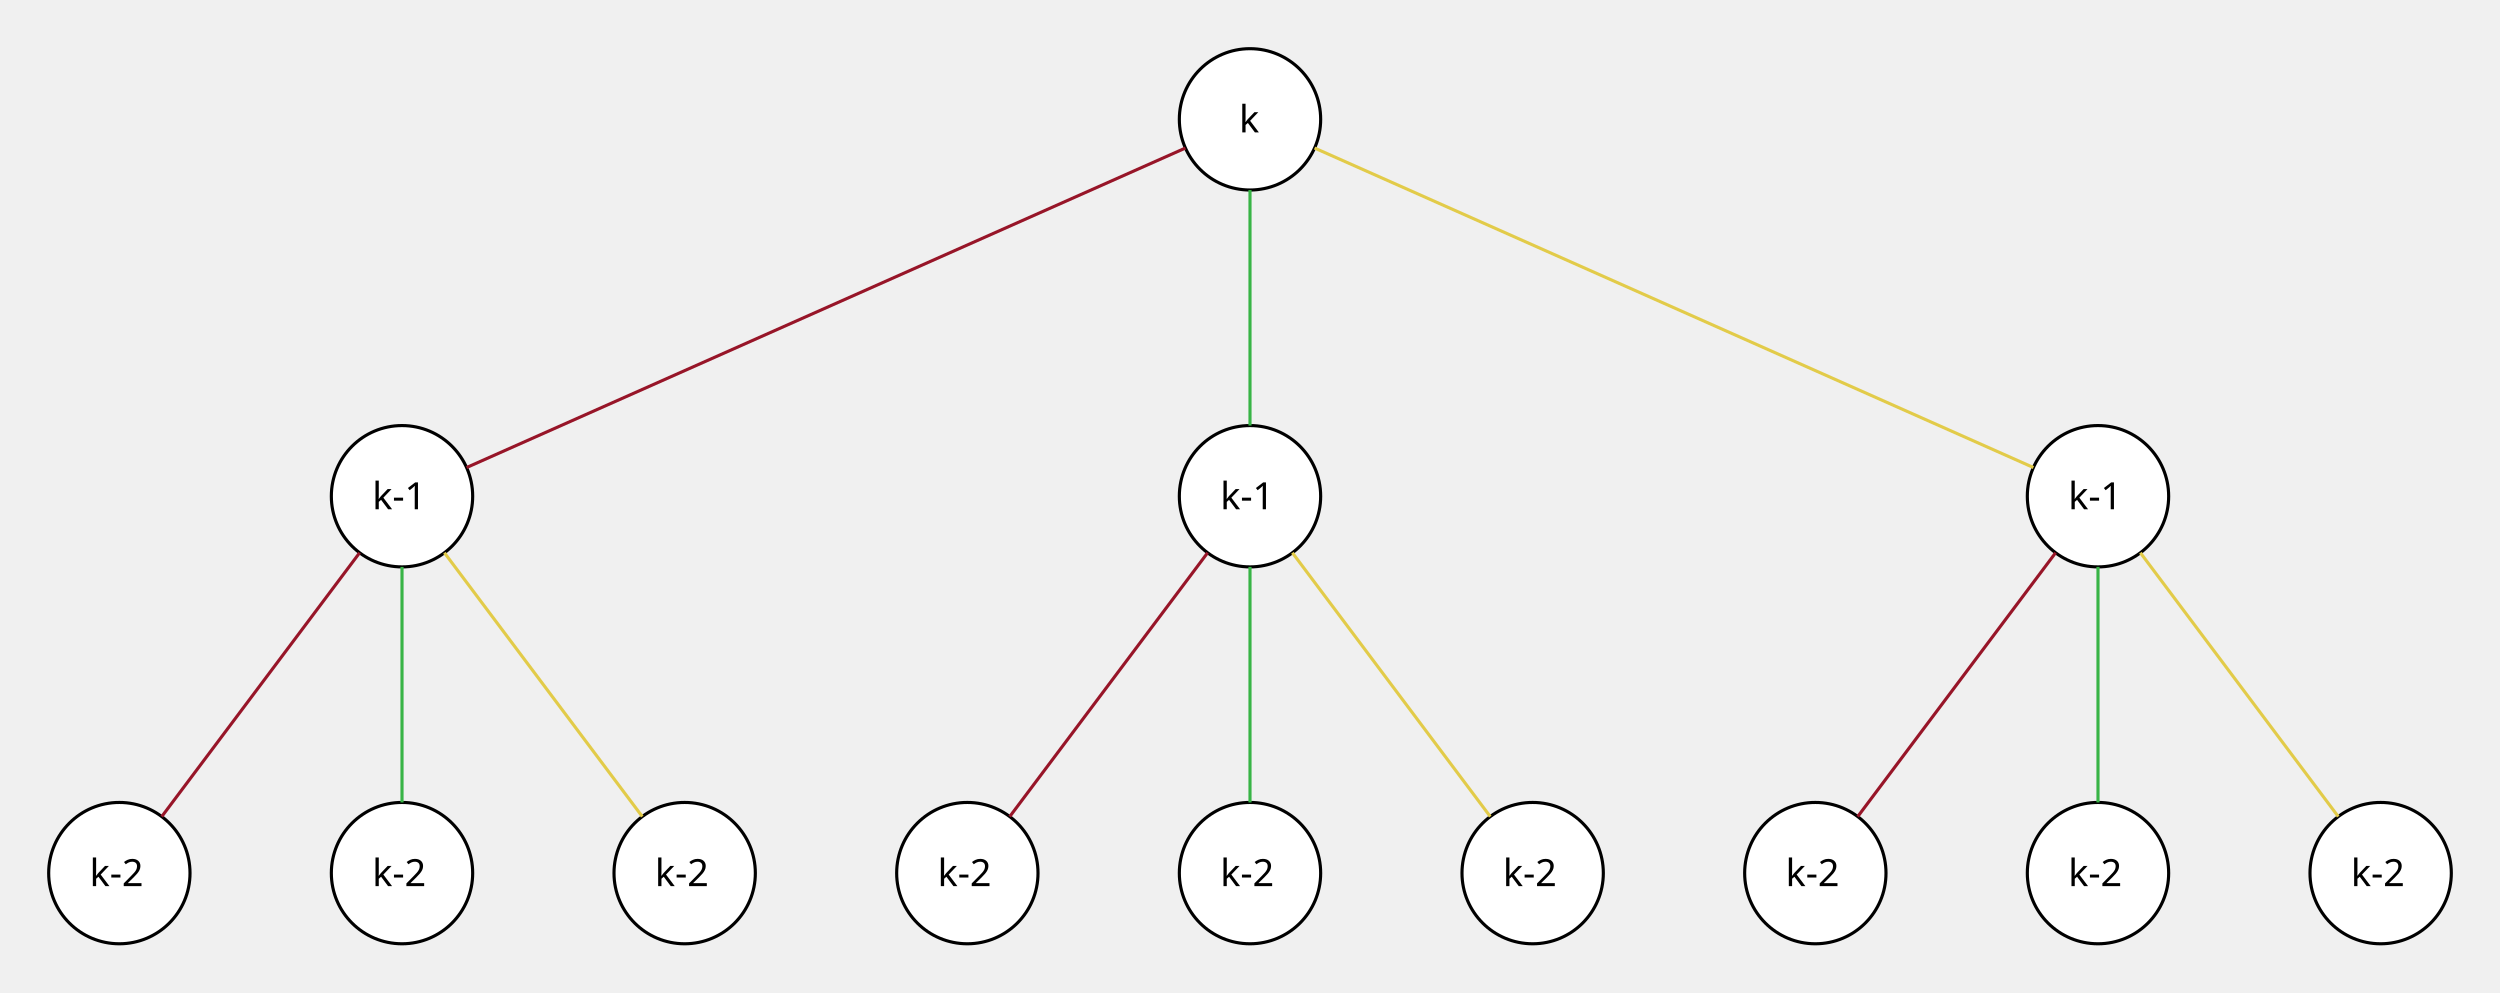
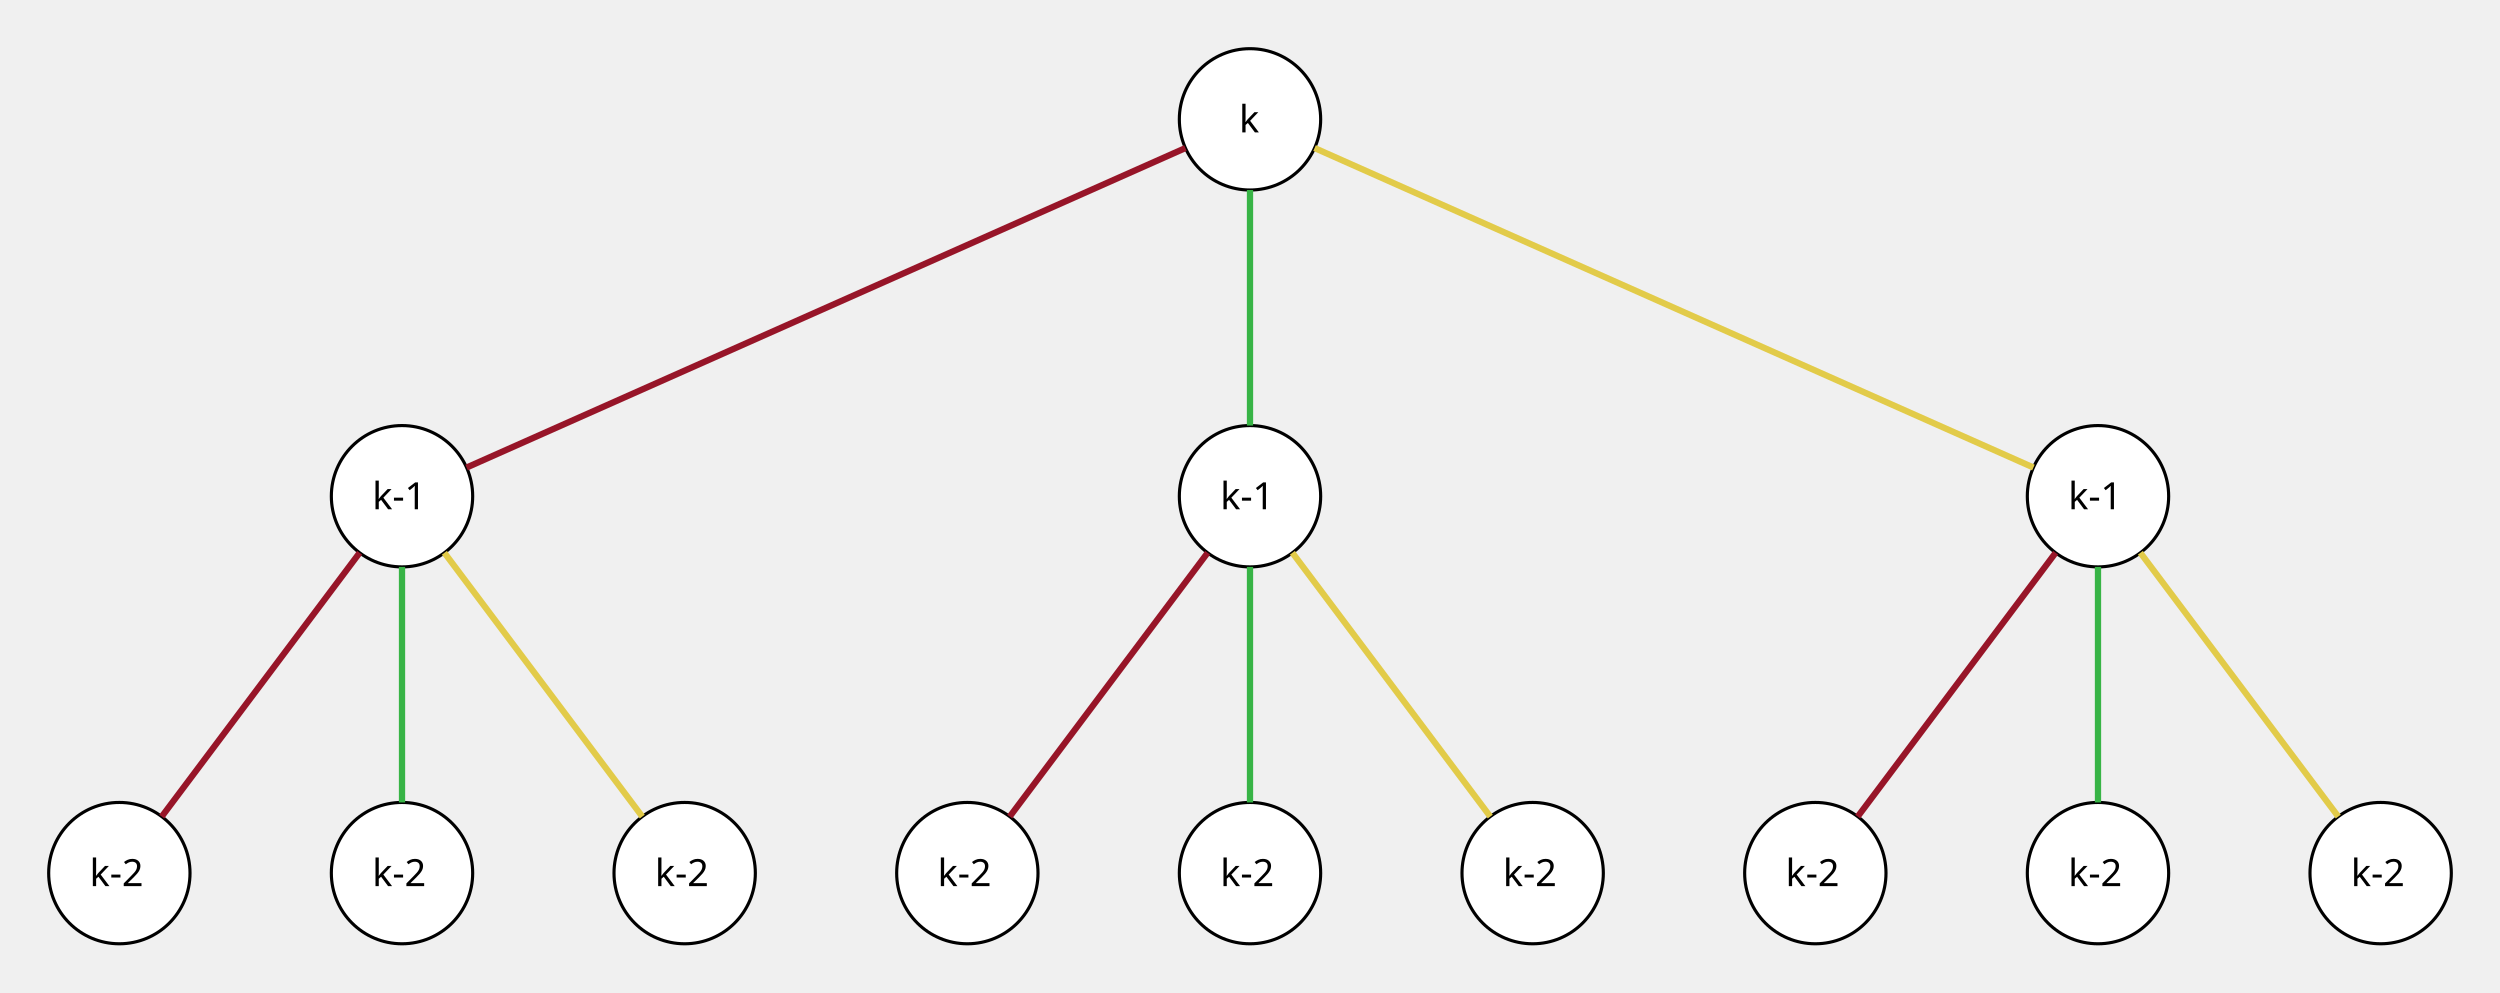
<svg xmlns="http://www.w3.org/2000/svg" fill-opacity="1" color-rendering="auto" color-interpolation="auto" text-rendering="auto" stroke="black" stroke-linecap="square" width="796" stroke-miterlimit="10" shape-rendering="auto" stroke-opacity="1" fill="black" stroke-dasharray="none" font-weight="normal" stroke-width="1" height="316" font-family="'Dialog'" font-style="normal" stroke-linejoin="miter" font-size="12px" stroke-dashoffset="0" image-rendering="auto">
  <defs id="genericDefs" />
  <g>
    <defs id="defs1">
      <clipPath clipPathUnits="userSpaceOnUse" id="clipPath1">
        <path d="M0 0 L796 0 L796 316 L0 316 L0 0 Z" />
      </clipPath>
      <clipPath clipPathUnits="userSpaceOnUse" id="clipPath2">
        <path d="M82 112 L878 112 L878 428 L82 428 L82 112 Z" />
      </clipPath>
    </defs>
    <g fill="white" text-rendering="geometricPrecision" shape-rendering="geometricPrecision" transform="matrix(1,0,0,1,-82,-112)" stroke="white">
      <circle r="22.5" clip-path="url(#clipPath2)" cx="480" cy="150" stroke="none" />
    </g>
    <g text-rendering="geometricPrecision" stroke-miterlimit="1.45" shape-rendering="geometricPrecision" transform="matrix(1,0,0,1,-82,-112)" stroke-linecap="butt">
      <circle fill="none" r="22.5" clip-path="url(#clipPath2)" cx="480" cy="150" />
      <text x="476.525" xml:space="preserve" y="154.154" clip-path="url(#clipPath2)" font-family="sans-serif" stroke="none">k</text>
    </g>
    <g fill="white" text-rendering="geometricPrecision" shape-rendering="geometricPrecision" transform="matrix(1,0,0,1,-82,-112)" stroke="white">
      <circle r="22.5" clip-path="url(#clipPath2)" cx="480" cy="270" stroke="none" />
    </g>
    <g text-rendering="geometricPrecision" stroke-miterlimit="1.45" shape-rendering="geometricPrecision" transform="matrix(1,0,0,1,-82,-112)" stroke-linecap="butt">
      <circle fill="none" r="22.5" clip-path="url(#clipPath2)" cx="480" cy="270" />
      <text x="470.543" xml:space="preserve" y="274.154" clip-path="url(#clipPath2)" font-family="sans-serif" stroke="none">k-1</text>
    </g>
    <g fill="white" text-rendering="geometricPrecision" shape-rendering="geometricPrecision" transform="matrix(1,0,0,1,-82,-112)" stroke="white">
      <circle r="22.5" clip-path="url(#clipPath2)" cx="210" cy="270" stroke="none" />
    </g>
    <g text-rendering="geometricPrecision" stroke-miterlimit="1.45" shape-rendering="geometricPrecision" transform="matrix(1,0,0,1,-82,-112)" stroke-linecap="butt">
      <circle fill="none" r="22.5" clip-path="url(#clipPath2)" cx="210" cy="270" />
      <text x="200.543" xml:space="preserve" y="274.154" clip-path="url(#clipPath2)" font-family="sans-serif" stroke="none">k-1</text>
    </g>
    <g fill="white" text-rendering="geometricPrecision" shape-rendering="geometricPrecision" transform="matrix(1,0,0,1,-82,-112)" stroke="white">
      <circle r="22.5" clip-path="url(#clipPath2)" cx="750" cy="270" stroke="none" />
    </g>
    <g text-rendering="geometricPrecision" stroke-miterlimit="1.45" shape-rendering="geometricPrecision" transform="matrix(1,0,0,1,-82,-112)" stroke-linecap="butt">
      <circle fill="none" r="22.5" clip-path="url(#clipPath2)" cx="750" cy="270" />
      <text x="740.543" xml:space="preserve" y="274.154" clip-path="url(#clipPath2)" font-family="sans-serif" stroke="none">k-1</text>
    </g>
    <g fill="white" text-rendering="geometricPrecision" shape-rendering="geometricPrecision" transform="matrix(1,0,0,1,-82,-112)" stroke="white">
      <circle r="22.5" clip-path="url(#clipPath2)" cx="210" cy="390" stroke="none" />
    </g>
    <g text-rendering="geometricPrecision" stroke-miterlimit="1.45" shape-rendering="geometricPrecision" transform="matrix(1,0,0,1,-82,-112)" stroke-linecap="butt">
      <circle fill="none" r="22.5" clip-path="url(#clipPath2)" cx="210" cy="390" />
      <text x="200.543" xml:space="preserve" y="394.154" clip-path="url(#clipPath2)" font-family="sans-serif" stroke="none">k-2</text>
    </g>
    <g fill="white" text-rendering="geometricPrecision" shape-rendering="geometricPrecision" transform="matrix(1,0,0,1,-82,-112)" stroke="white">
      <circle r="22.5" clip-path="url(#clipPath2)" cx="120" cy="390" stroke="none" />
    </g>
    <g text-rendering="geometricPrecision" stroke-miterlimit="1.45" shape-rendering="geometricPrecision" transform="matrix(1,0,0,1,-82,-112)" stroke-linecap="butt">
      <circle fill="none" r="22.5" clip-path="url(#clipPath2)" cx="120" cy="390" />
      <text x="110.543" xml:space="preserve" y="394.154" clip-path="url(#clipPath2)" font-family="sans-serif" stroke="none">k-2</text>
    </g>
    <g fill="white" text-rendering="geometricPrecision" shape-rendering="geometricPrecision" transform="matrix(1,0,0,1,-82,-112)" stroke="white">
      <circle r="22.5" clip-path="url(#clipPath2)" cx="300" cy="390" stroke="none" />
    </g>
    <g text-rendering="geometricPrecision" stroke-miterlimit="1.45" shape-rendering="geometricPrecision" transform="matrix(1,0,0,1,-82,-112)" stroke-linecap="butt">
      <circle fill="none" r="22.5" clip-path="url(#clipPath2)" cx="300" cy="390" />
      <text x="290.543" xml:space="preserve" y="394.154" clip-path="url(#clipPath2)" font-family="sans-serif" stroke="none">k-2</text>
    </g>
    <g fill="white" text-rendering="geometricPrecision" shape-rendering="geometricPrecision" transform="matrix(1,0,0,1,-82,-112)" stroke="white">
      <circle r="22.5" clip-path="url(#clipPath2)" cx="480" cy="390" stroke="none" />
    </g>
    <g text-rendering="geometricPrecision" stroke-miterlimit="1.45" shape-rendering="geometricPrecision" transform="matrix(1,0,0,1,-82,-112)" stroke-linecap="butt">
      <circle fill="none" r="22.5" clip-path="url(#clipPath2)" cx="480" cy="390" />
      <text x="470.543" xml:space="preserve" y="394.154" clip-path="url(#clipPath2)" font-family="sans-serif" stroke="none">k-2</text>
    </g>
    <g fill="white" text-rendering="geometricPrecision" shape-rendering="geometricPrecision" transform="matrix(1,0,0,1,-82,-112)" stroke="white">
      <circle r="22.5" clip-path="url(#clipPath2)" cx="390" cy="390" stroke="none" />
    </g>
    <g text-rendering="geometricPrecision" stroke-miterlimit="1.45" shape-rendering="geometricPrecision" transform="matrix(1,0,0,1,-82,-112)" stroke-linecap="butt">
      <circle fill="none" r="22.5" clip-path="url(#clipPath2)" cx="390" cy="390" />
      <text x="380.543" xml:space="preserve" y="394.154" clip-path="url(#clipPath2)" font-family="sans-serif" stroke="none">k-2</text>
    </g>
    <g fill="white" text-rendering="geometricPrecision" shape-rendering="geometricPrecision" transform="matrix(1,0,0,1,-82,-112)" stroke="white">
      <circle r="22.5" clip-path="url(#clipPath2)" cx="570" cy="390" stroke="none" />
    </g>
    <g text-rendering="geometricPrecision" stroke-miterlimit="1.45" shape-rendering="geometricPrecision" transform="matrix(1,0,0,1,-82,-112)" stroke-linecap="butt">
      <circle fill="none" r="22.5" clip-path="url(#clipPath2)" cx="570" cy="390" />
      <text x="560.543" xml:space="preserve" y="394.154" clip-path="url(#clipPath2)" font-family="sans-serif" stroke="none">k-2</text>
    </g>
    <g fill="white" text-rendering="geometricPrecision" shape-rendering="geometricPrecision" transform="matrix(1,0,0,1,-82,-112)" stroke="white">
      <circle r="22.5" clip-path="url(#clipPath2)" cx="750" cy="390" stroke="none" />
    </g>
    <g text-rendering="geometricPrecision" stroke-miterlimit="1.45" shape-rendering="geometricPrecision" transform="matrix(1,0,0,1,-82,-112)" stroke-linecap="butt">
      <circle fill="none" r="22.5" clip-path="url(#clipPath2)" cx="750" cy="390" />
      <text x="740.543" xml:space="preserve" y="394.154" clip-path="url(#clipPath2)" font-family="sans-serif" stroke="none">k-2</text>
    </g>
    <g fill="white" text-rendering="geometricPrecision" shape-rendering="geometricPrecision" transform="matrix(1,0,0,1,-82,-112)" stroke="white">
      <circle r="22.5" clip-path="url(#clipPath2)" cx="660" cy="390" stroke="none" />
    </g>
    <g text-rendering="geometricPrecision" stroke-miterlimit="1.45" shape-rendering="geometricPrecision" transform="matrix(1,0,0,1,-82,-112)" stroke-linecap="butt">
      <circle fill="none" r="22.5" clip-path="url(#clipPath2)" cx="660" cy="390" />
      <text x="650.543" xml:space="preserve" y="394.154" clip-path="url(#clipPath2)" font-family="sans-serif" stroke="none">k-2</text>
    </g>
    <g fill="white" text-rendering="geometricPrecision" shape-rendering="geometricPrecision" transform="matrix(1,0,0,1,-82,-112)" stroke="white">
      <circle r="22.5" clip-path="url(#clipPath2)" cx="840" cy="390" stroke="none" />
    </g>
    <g text-rendering="geometricPrecision" stroke-miterlimit="1.45" shape-rendering="geometricPrecision" transform="matrix(1,0,0,1,-82,-112)" stroke-linecap="butt">
      <circle fill="none" r="22.5" clip-path="url(#clipPath2)" cx="840" cy="390" />
      <text x="830.543" xml:space="preserve" y="394.154" clip-path="url(#clipPath2)" font-family="sans-serif" stroke="none">k-2</text>
-       <path fill="none" d="M480 172.5 L480 247.5" clip-path="url(#clipPath2)" stroke="rgb(56,180,70)" />
-       <path fill="none" d="M459.439 159.138 L230.561 260.862" clip-path="url(#clipPath2)" stroke="rgb(151,21,40)" />
-       <path fill="none" d="M500.561 159.138 L729.439 260.862" clip-path="url(#clipPath2)" stroke="rgb(226,203,73)" />
-       <path fill="none" d="M210 292.5 L210 367.5" clip-path="url(#clipPath2)" stroke="rgb(56,180,70)" />
-       <path fill="none" d="M196.5 288 L133.5 372" clip-path="url(#clipPath2)" stroke="rgb(151,21,40)" />
-       <path fill="none" d="M223.5 288 L286.5 372" clip-path="url(#clipPath2)" stroke="rgb(226,203,73)" />
-       <path fill="none" d="M480 292.5 L480 367.5" clip-path="url(#clipPath2)" stroke="rgb(56,180,70)" />
-       <path fill="none" d="M466.5 288 L403.5 372" clip-path="url(#clipPath2)" stroke="rgb(151,21,40)" />
-       <path fill="none" d="M493.5 288 L556.5 372" clip-path="url(#clipPath2)" stroke="rgb(226,203,73)" />
-       <path fill="none" d="M750 292.5 L750 367.5" clip-path="url(#clipPath2)" stroke="rgb(56,180,70)" />
-       <path fill="none" d="M736.5 288 L673.5 372" clip-path="url(#clipPath2)" stroke="rgb(151,21,40)" />
-       <path fill="none" d="M763.5 288 L826.5 372" clip-path="url(#clipPath2)" stroke="rgb(226,203,73)" />
+       <path fill="none" d="M480 172.5 L480 247.5" stroke-width="2" clip-path="url(#clipPath2)" stroke="rgb(56,180,70)" />
+       <path fill="none" d="M459.439 159.138 L230.561 260.862" stroke-width="2" clip-path="url(#clipPath2)" stroke="rgb(151,21,40)" />
+       <path fill="none" d="M500.561 159.138 L729.439 260.862" stroke-width="2" clip-path="url(#clipPath2)" stroke="rgb(226,203,73)" />
+       <path fill="none" d="M210 292.5 L210 367.5" stroke-width="2" clip-path="url(#clipPath2)" stroke="rgb(56,180,70)" />
+       <path fill="none" d="M196.5 288 L133.5 372" stroke-width="2" clip-path="url(#clipPath2)" stroke="rgb(151,21,40)" />
+       <path fill="none" d="M223.5 288 L286.5 372" stroke-width="2" clip-path="url(#clipPath2)" stroke="rgb(226,203,73)" />
+       <path fill="none" d="M480 292.5 L480 367.5" stroke-width="2" clip-path="url(#clipPath2)" stroke="rgb(56,180,70)" />
+       <path fill="none" d="M466.5 288 L403.5 372" stroke-width="2" clip-path="url(#clipPath2)" stroke="rgb(151,21,40)" />
+       <path fill="none" d="M493.5 288 L556.5 372" stroke-width="2" clip-path="url(#clipPath2)" stroke="rgb(226,203,73)" />
+       <path fill="none" d="M750 292.5 L750 367.5" stroke-width="2" clip-path="url(#clipPath2)" stroke="rgb(56,180,70)" />
+       <path fill="none" d="M736.5 288 L673.5 372" stroke-width="2" clip-path="url(#clipPath2)" stroke="rgb(151,21,40)" />
+       <path fill="none" d="M763.5 288 L826.5 372" stroke-width="2" clip-path="url(#clipPath2)" stroke="rgb(226,203,73)" />
    </g>
  </g>
</svg>
